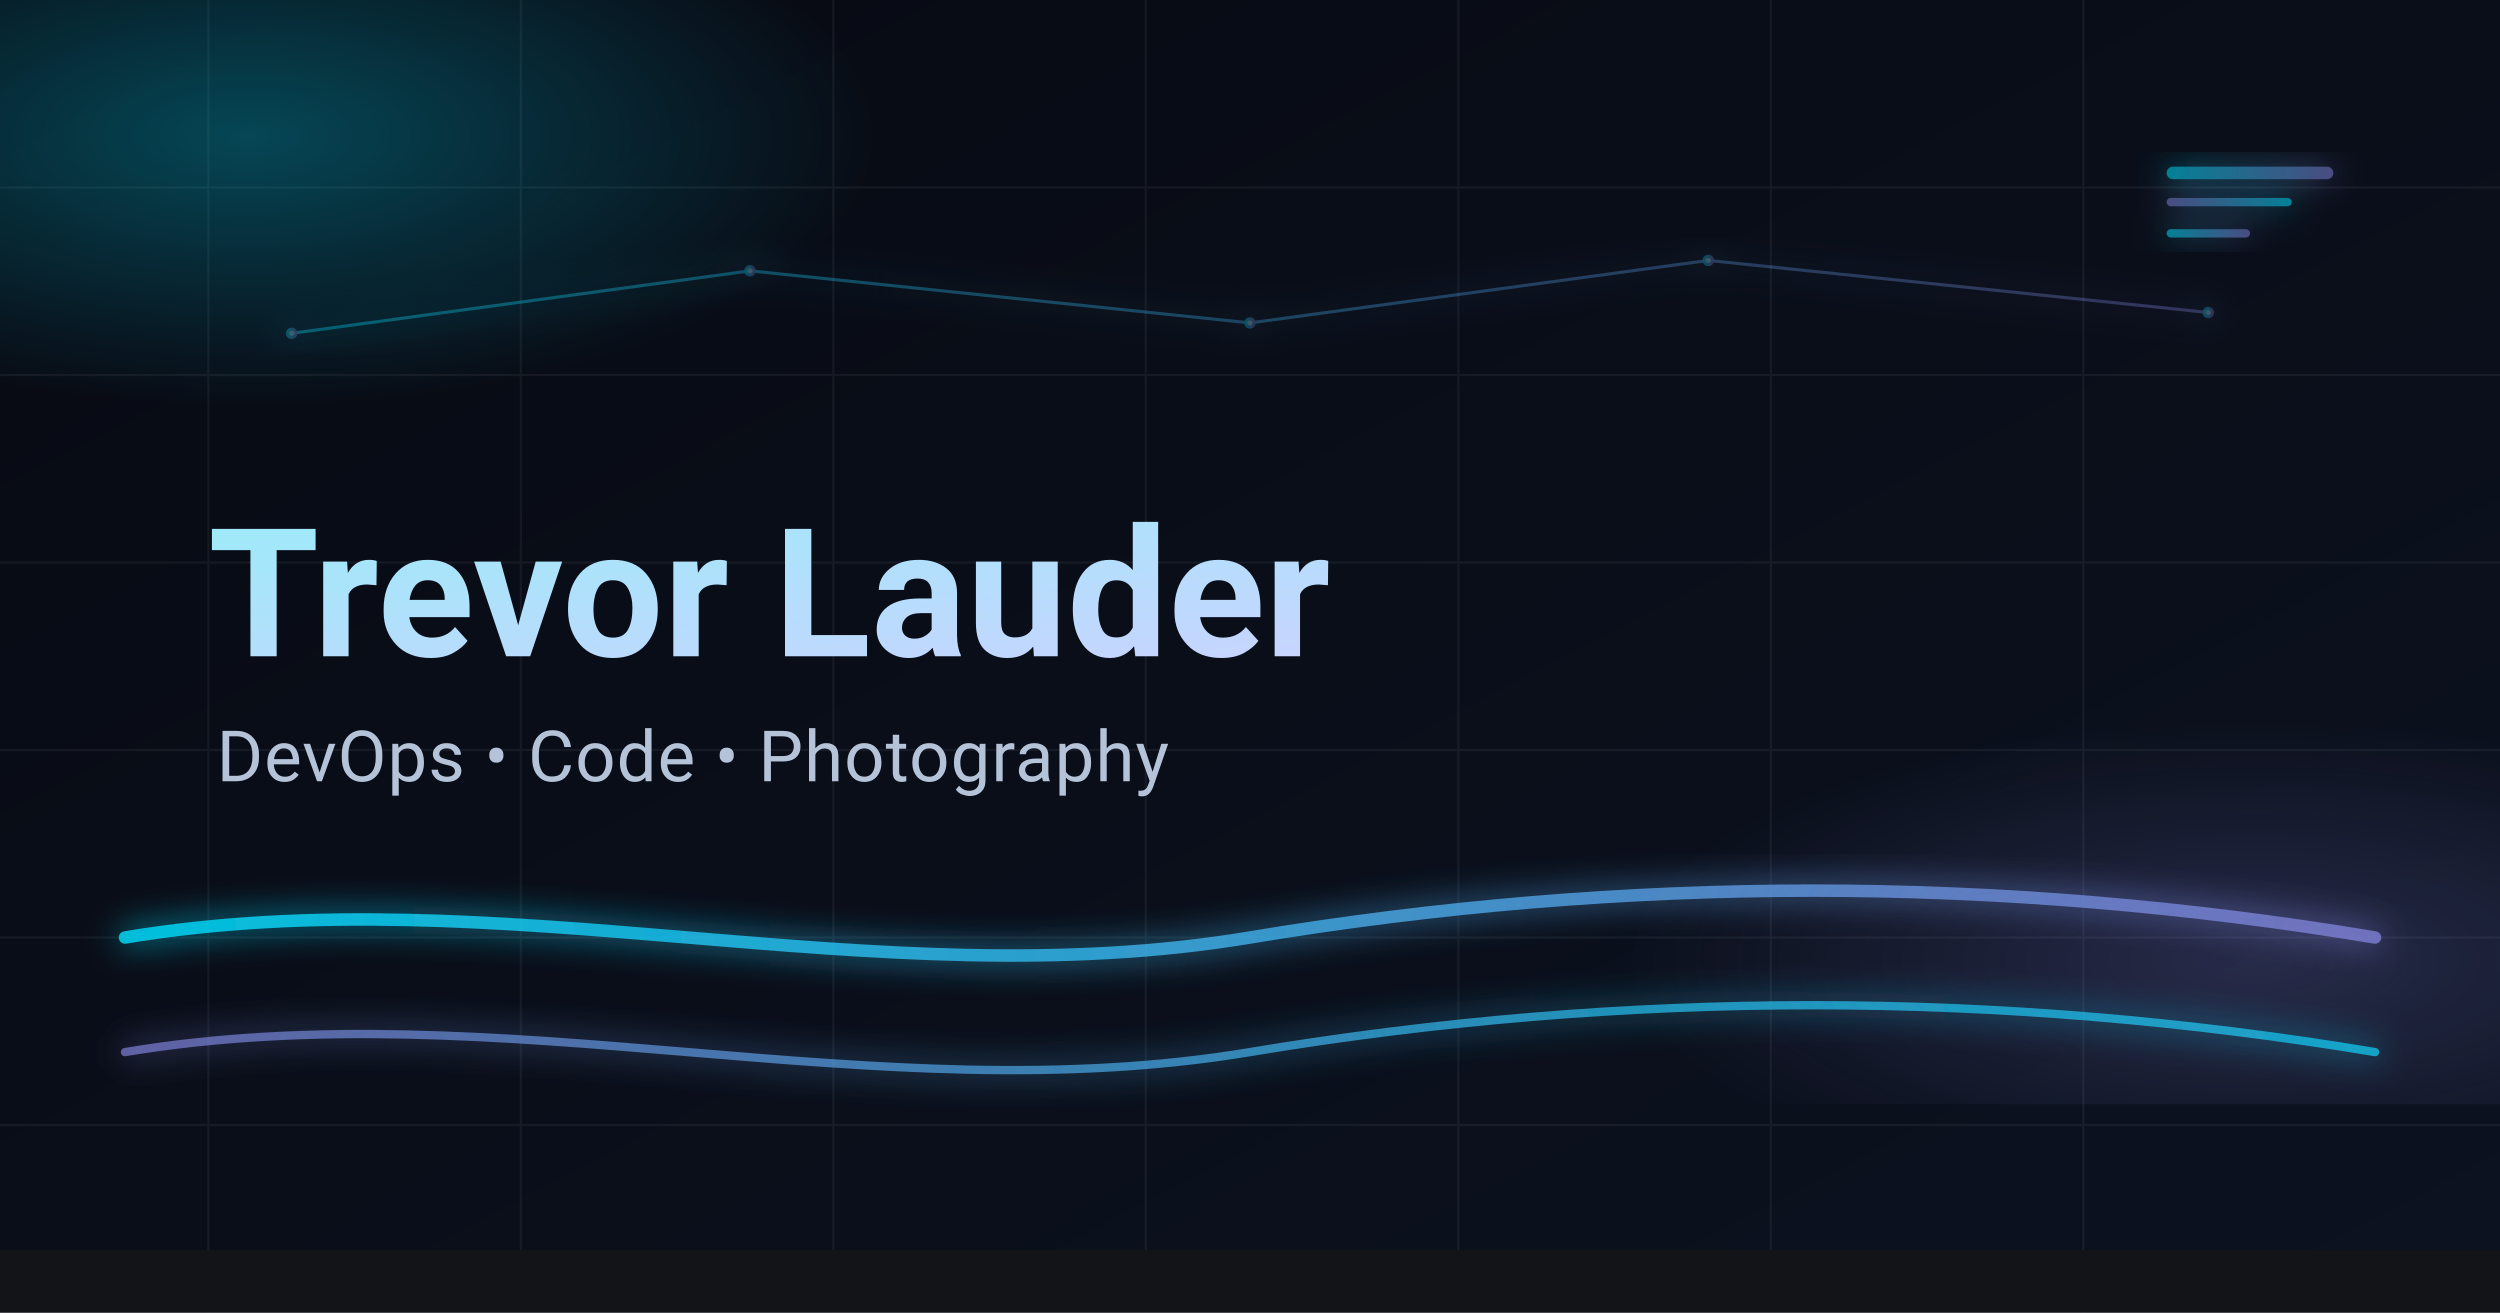
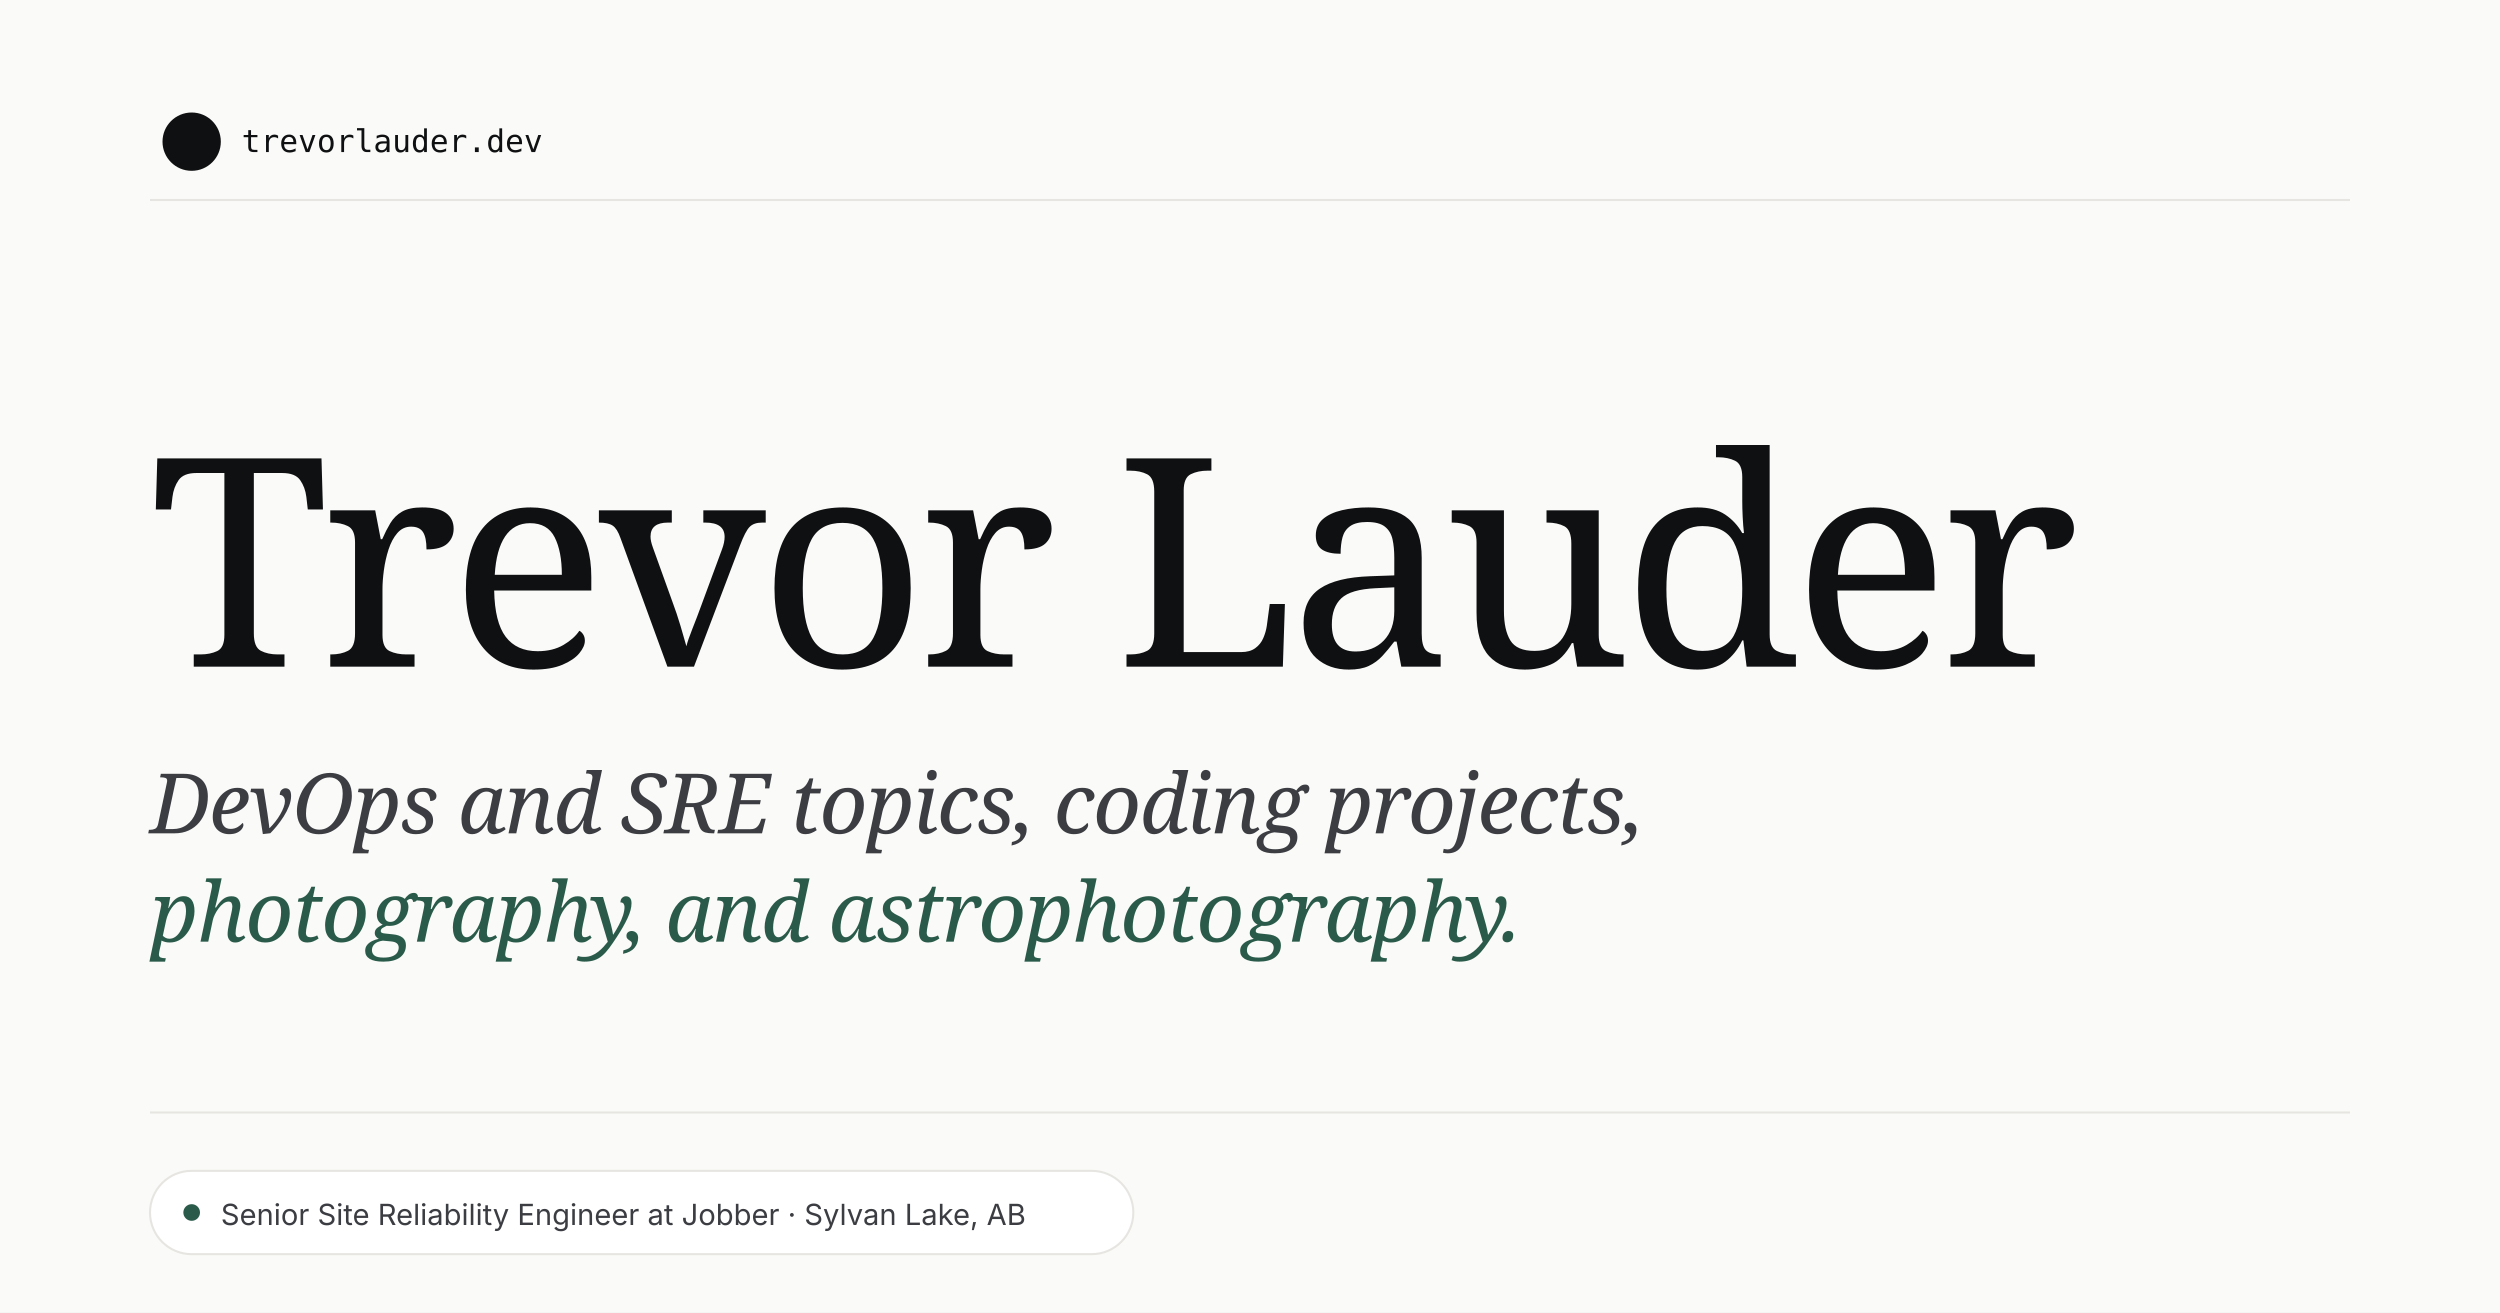
- <svg xmlns="http://www.w3.org/2000/svg" width="1200" height="630" viewBox="0 0 1200 630" role="img" aria-labelledby="title desc">
-   <defs>
-     <linearGradient id="bgGrad" x1="0" y1="0" x2="1" y2="1">
-       <stop offset="0%" stop-color="#070A12" />
-       <stop offset="100%" stop-color="#0C1220" />
-     </linearGradient>
-     <linearGradient id="aur1" x1="0" y1="0" x2="1" y2="0">
-       <stop offset="0%" stop-color="#00E0FF" />
-       <stop offset="100%" stop-color="#7F7FD5" />
-     </linearGradient>
-     <linearGradient id="aur2" x1="0" y1="0" x2="1" y2="0">
-       <stop offset="0%" stop-color="#7F7FD5" />
-       <stop offset="100%" stop-color="#00E0FF" />
-     </linearGradient>
-     <filter id="glow" x="-20%" y="-20%" width="140%" height="140%">
-       <feGaussianBlur stdDeviation="8" result="b" />
-       <feMerge>
-         <feMergeNode in="b" />
-         <feMergeNode in="SourceGraphic" />
-       </feMerge>
-     </filter>
-     <radialGradient id="glowLeft" cx="20%" cy="25%" r="50%">
-       <stop offset="0%" stop-color="#00E0FF" stop-opacity="0.28" />
-       <stop offset="100%" stop-color="#00E0FF" stop-opacity="0" />
-     </radialGradient>
-     <radialGradient id="glowRight" cx="80%" cy="70%" r="50%">
-       <stop offset="0%" stop-color="#7F7FD5" stop-opacity="0.24" />
-       <stop offset="100%" stop-color="#7F7FD5" stop-opacity="0" />
-     </radialGradient>
-     <linearGradient id="titleGrad" x1="0" y1="0" x2="1" y2="1">
-       <stop offset="0%" stop-color="#9EEAF9" />
-       <stop offset="100%" stop-color="#C8D4FF" />
-     </linearGradient>
-   </defs>
-   <rect width="1200" height="630" fill="url(#bgGrad)" />
-   <g opacity="0.06" stroke="#E6ECF1">
-     <path d="M0 90H1200M0 180H1200M0 270H1200M0 360H1200M0 450H1200M0 540H1200" />
-     <path d="M100 0V630M250 0V630M400 0V630M550 0V630M700 0V630M850 0V630M1000 0V630" />
+ <svg xmlns="http://www.w3.org/2000/svg" viewBox="0 0 1200 630" width="1200" height="630">
+   <rect x="0" y="0" width="1200" height="630" fill="#fafaf8" />
+   <line x1="72" y1="96" x2="1128" y2="96" stroke="#e6e5e1" stroke-width="1" />
+   <circle cx="92" cy="68" r="14" fill="#0f1012" />
+   <text x="116" y="73" font-family="'JetBrains Mono', ui-monospace, SFMono-Regular, monospace" font-size="15" fill="#0f1012">trevorlauder.dev</text>
+   <text x="72" y="320" font-family="'Source Serif 4', 'Source Serif Pro', Georgia, serif" font-size="140" font-weight="400" letter-spacing="-3.92" fill="#0f1012">Trevor Lauder</text>
+   <text x="72" y="400" font-family="'Source Serif 4', 'Source Serif Pro', Georgia, serif" font-size="40" font-style="italic" font-weight="400" letter-spacing="-0.6" fill="#3b3d42">DevOps and SRE topics, coding projects,</text>
+   <text x="72" y="452" font-family="'Source Serif 4', 'Source Serif Pro', Georgia, serif" font-size="40" font-style="italic" font-weight="400" letter-spacing="-0.6" fill="#2a5b4a">photography, and astrophotography.</text>
+   <line x1="72" y1="534" x2="1128" y2="534" stroke="#e6e5e1" stroke-width="1" />
+   <g transform="translate(72,562)">
+     <rect x="0" y="0" rx="20" ry="20" width="472" height="40" fill="#ffffff" stroke="#e6e5e1" stroke-width="1" />
+     <circle cx="20" cy="20" r="4" fill="#2a5b4a" />
+     <text x="34" y="26" font-family="'Inter', system-ui, -apple-system, sans-serif" font-size="14" fill="#3b3d42">Senior Site Reliability Engineer at Jobber · Sylvan Lake, AB</text>
  </g>
-   <g stroke-linecap="round" fill="none" filter="url(#glow)">
-     <path d="M60,450 C240,420 420,480 600,450 S960,420 1140,450" stroke="url(#aur1)" stroke-width="6" opacity="0.8" />
-     <path d="M60,505 C240,475 420,535 600,505 S960,475 1140,505" stroke="url(#aur2)" stroke-width="4" opacity="0.7" />
-   </g>
-   <rect x="0" y="0" width="600" height="260" fill="url(#glowLeft)" />
-   <rect x="600" y="300" width="600" height="230" fill="url(#glowRight)" />
-   <g stroke="url(#aur1)" stroke-width="1.5" stroke-linecap="round" opacity="0.35" filter="url(#glow)">
-     <polyline points="140 160 360 130 600 155 820 125 1060 150" fill="none" />
-     <g fill="#9EEAF9" opacity="0.9">
-       <circle cx="140" cy="160" r="2" />
-       <circle cx="360" cy="130" r="2" />
-       <circle cx="600" cy="155" r="2" />
-       <circle cx="820" cy="125" r="2" />
-       <circle cx="1060" cy="150" r="2" />
-     </g>
-   </g>
-   <g font-family="-apple-system, BlinkMacSystemFont, 'Segoe UI', 'Roboto', 'Oxygen', 'Ubuntu', 'Cantarell', 'Fira Sans', 'Droid Sans', 'Helvetica Neue', Arial, sans-serif" text-rendering="geometricPrecision">
-     <text x="100" y="315" font-size="86" font-weight="700" fill="url(#titleGrad)">
-       Trevor Lauder
-     </text>
-     <text x="104" y="375" font-size="34" fill="#B5C3D9" letter-spacing="0.5">
-       DevOps • Code • Photography
-     </text>
-   </g>
-   <g opacity="0.55" filter="url(#glow)">
-     <rect x="1040" y="80" width="80" height="6" rx="3" fill="url(#aur1)" />
-     <rect x="1040" y="95" width="60" height="4" rx="2" fill="url(#aur2)" />
-     <rect x="1040" y="110" width="40" height="4" rx="2" fill="url(#aur1)" />
-   </g>
-   <rect x="0" y="600" width="1200" height="30" fill="#121417" />
</svg>
